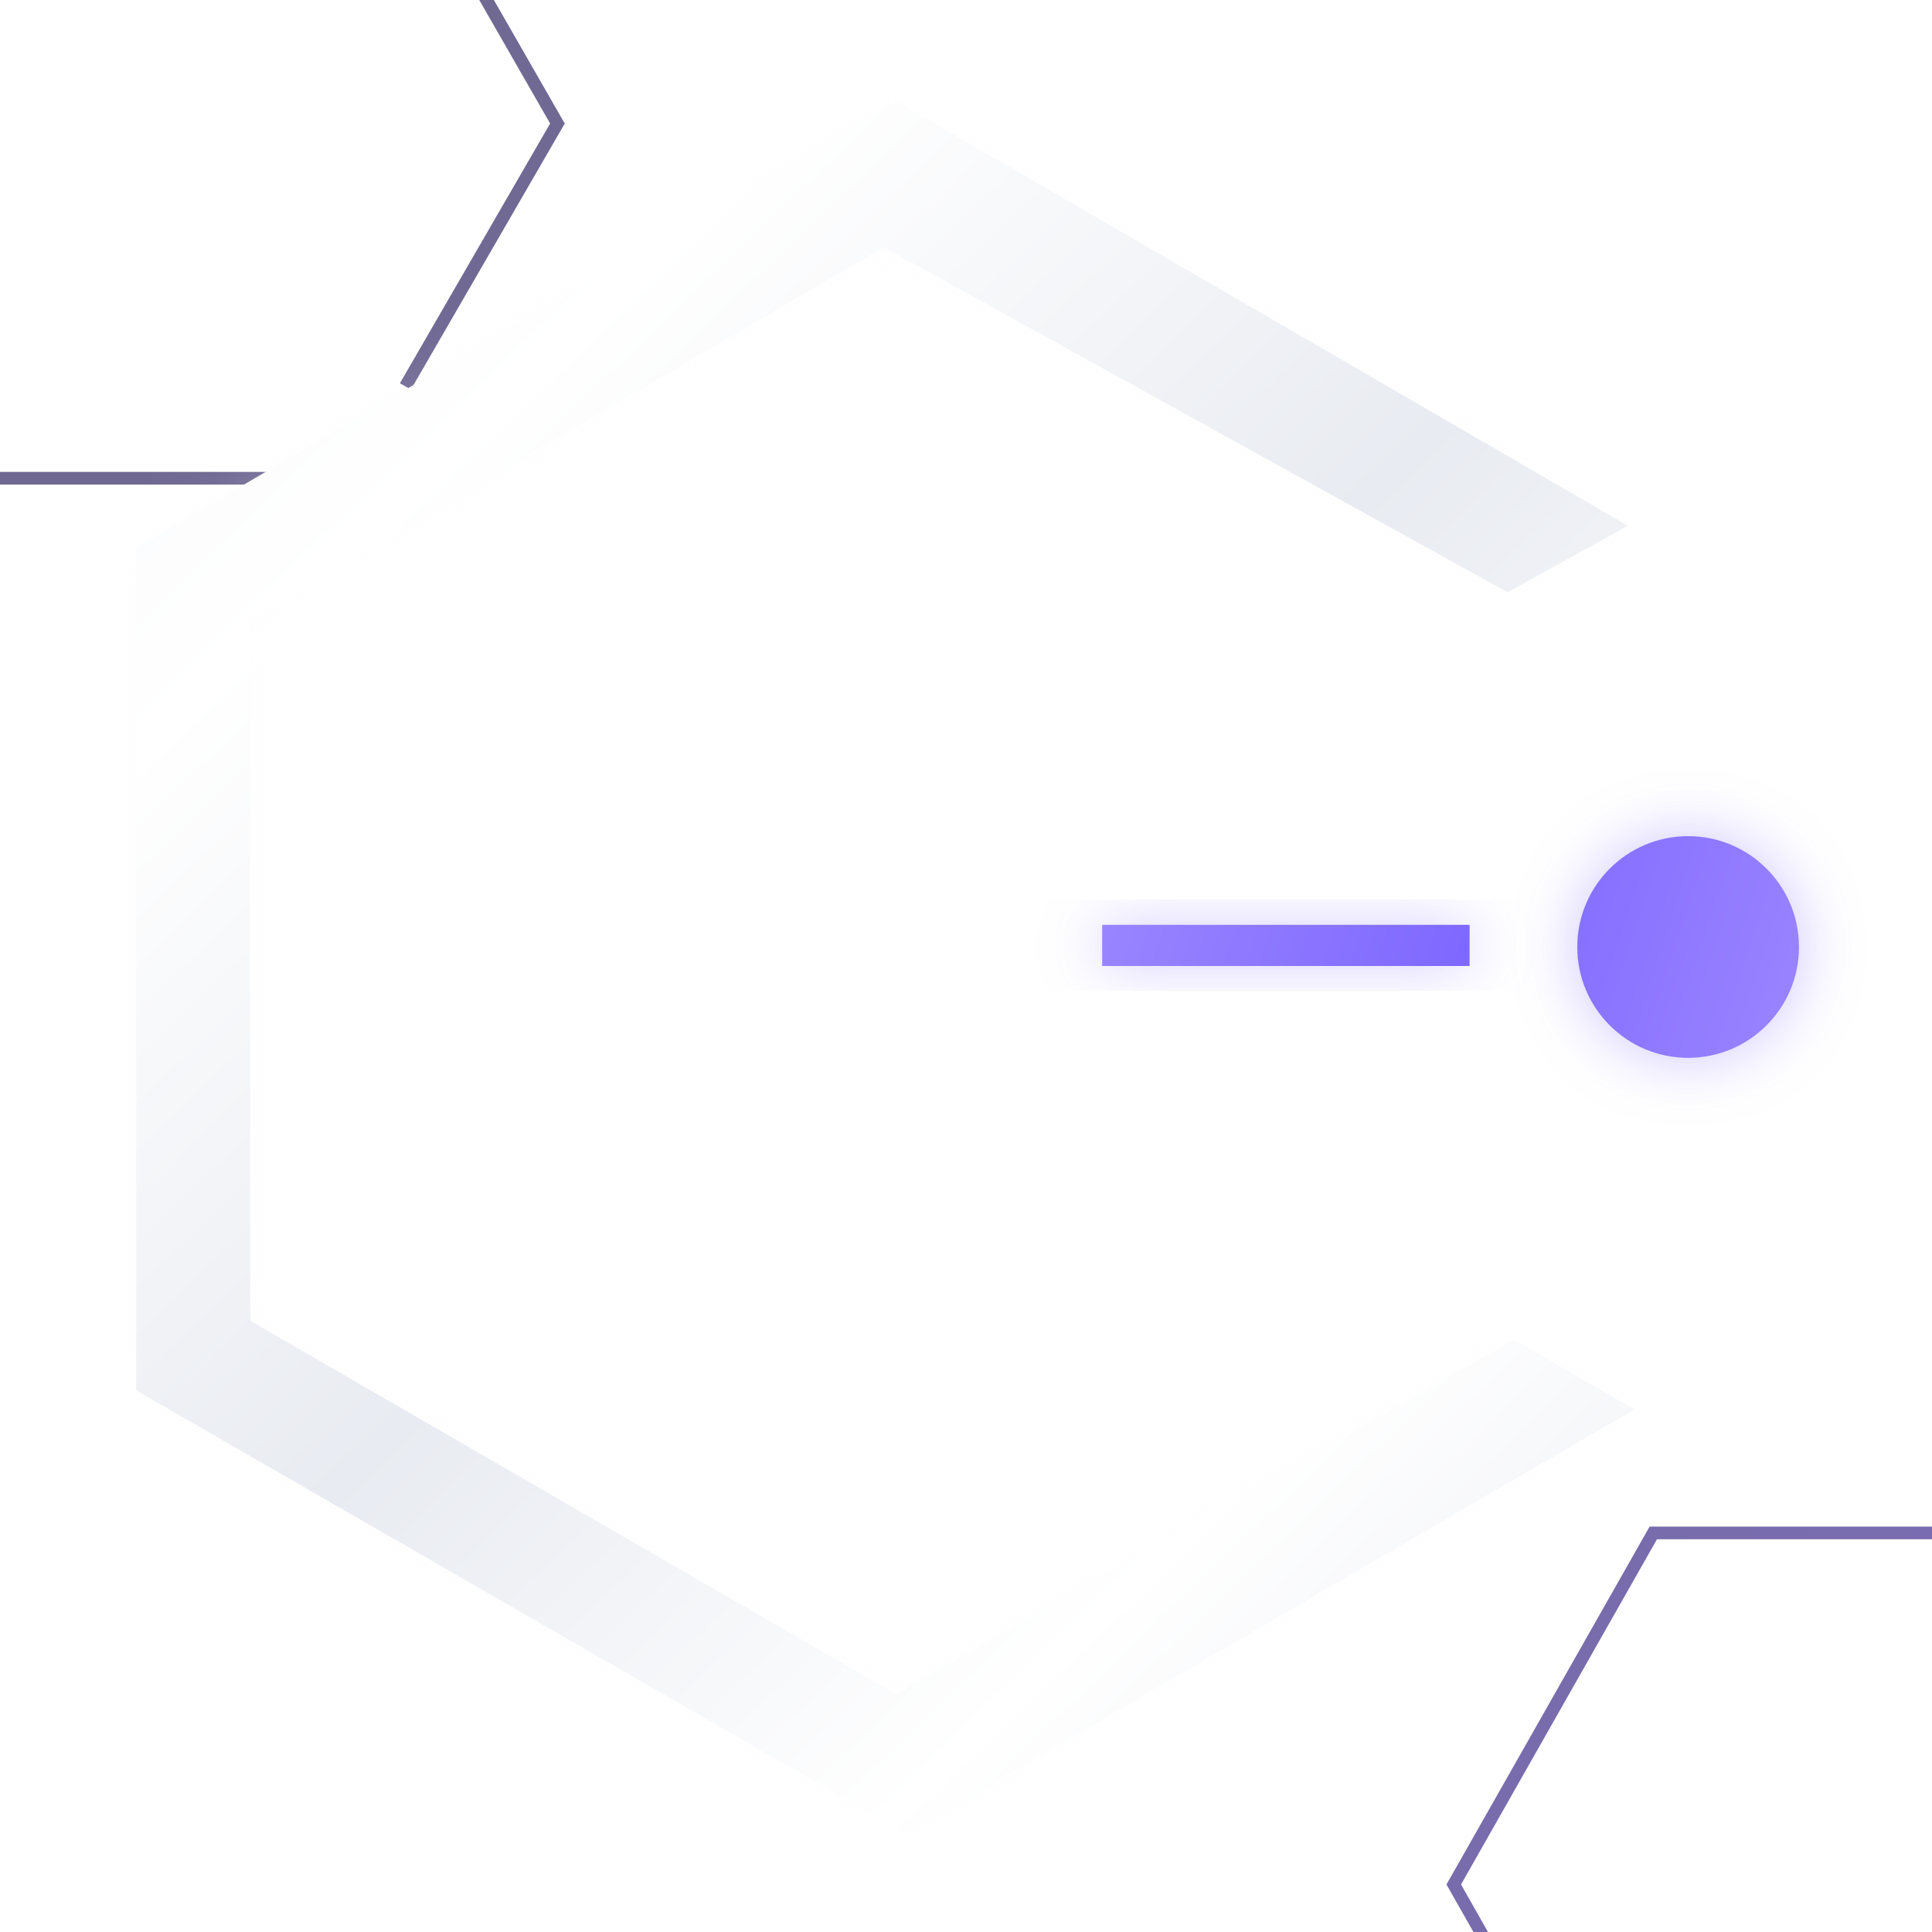
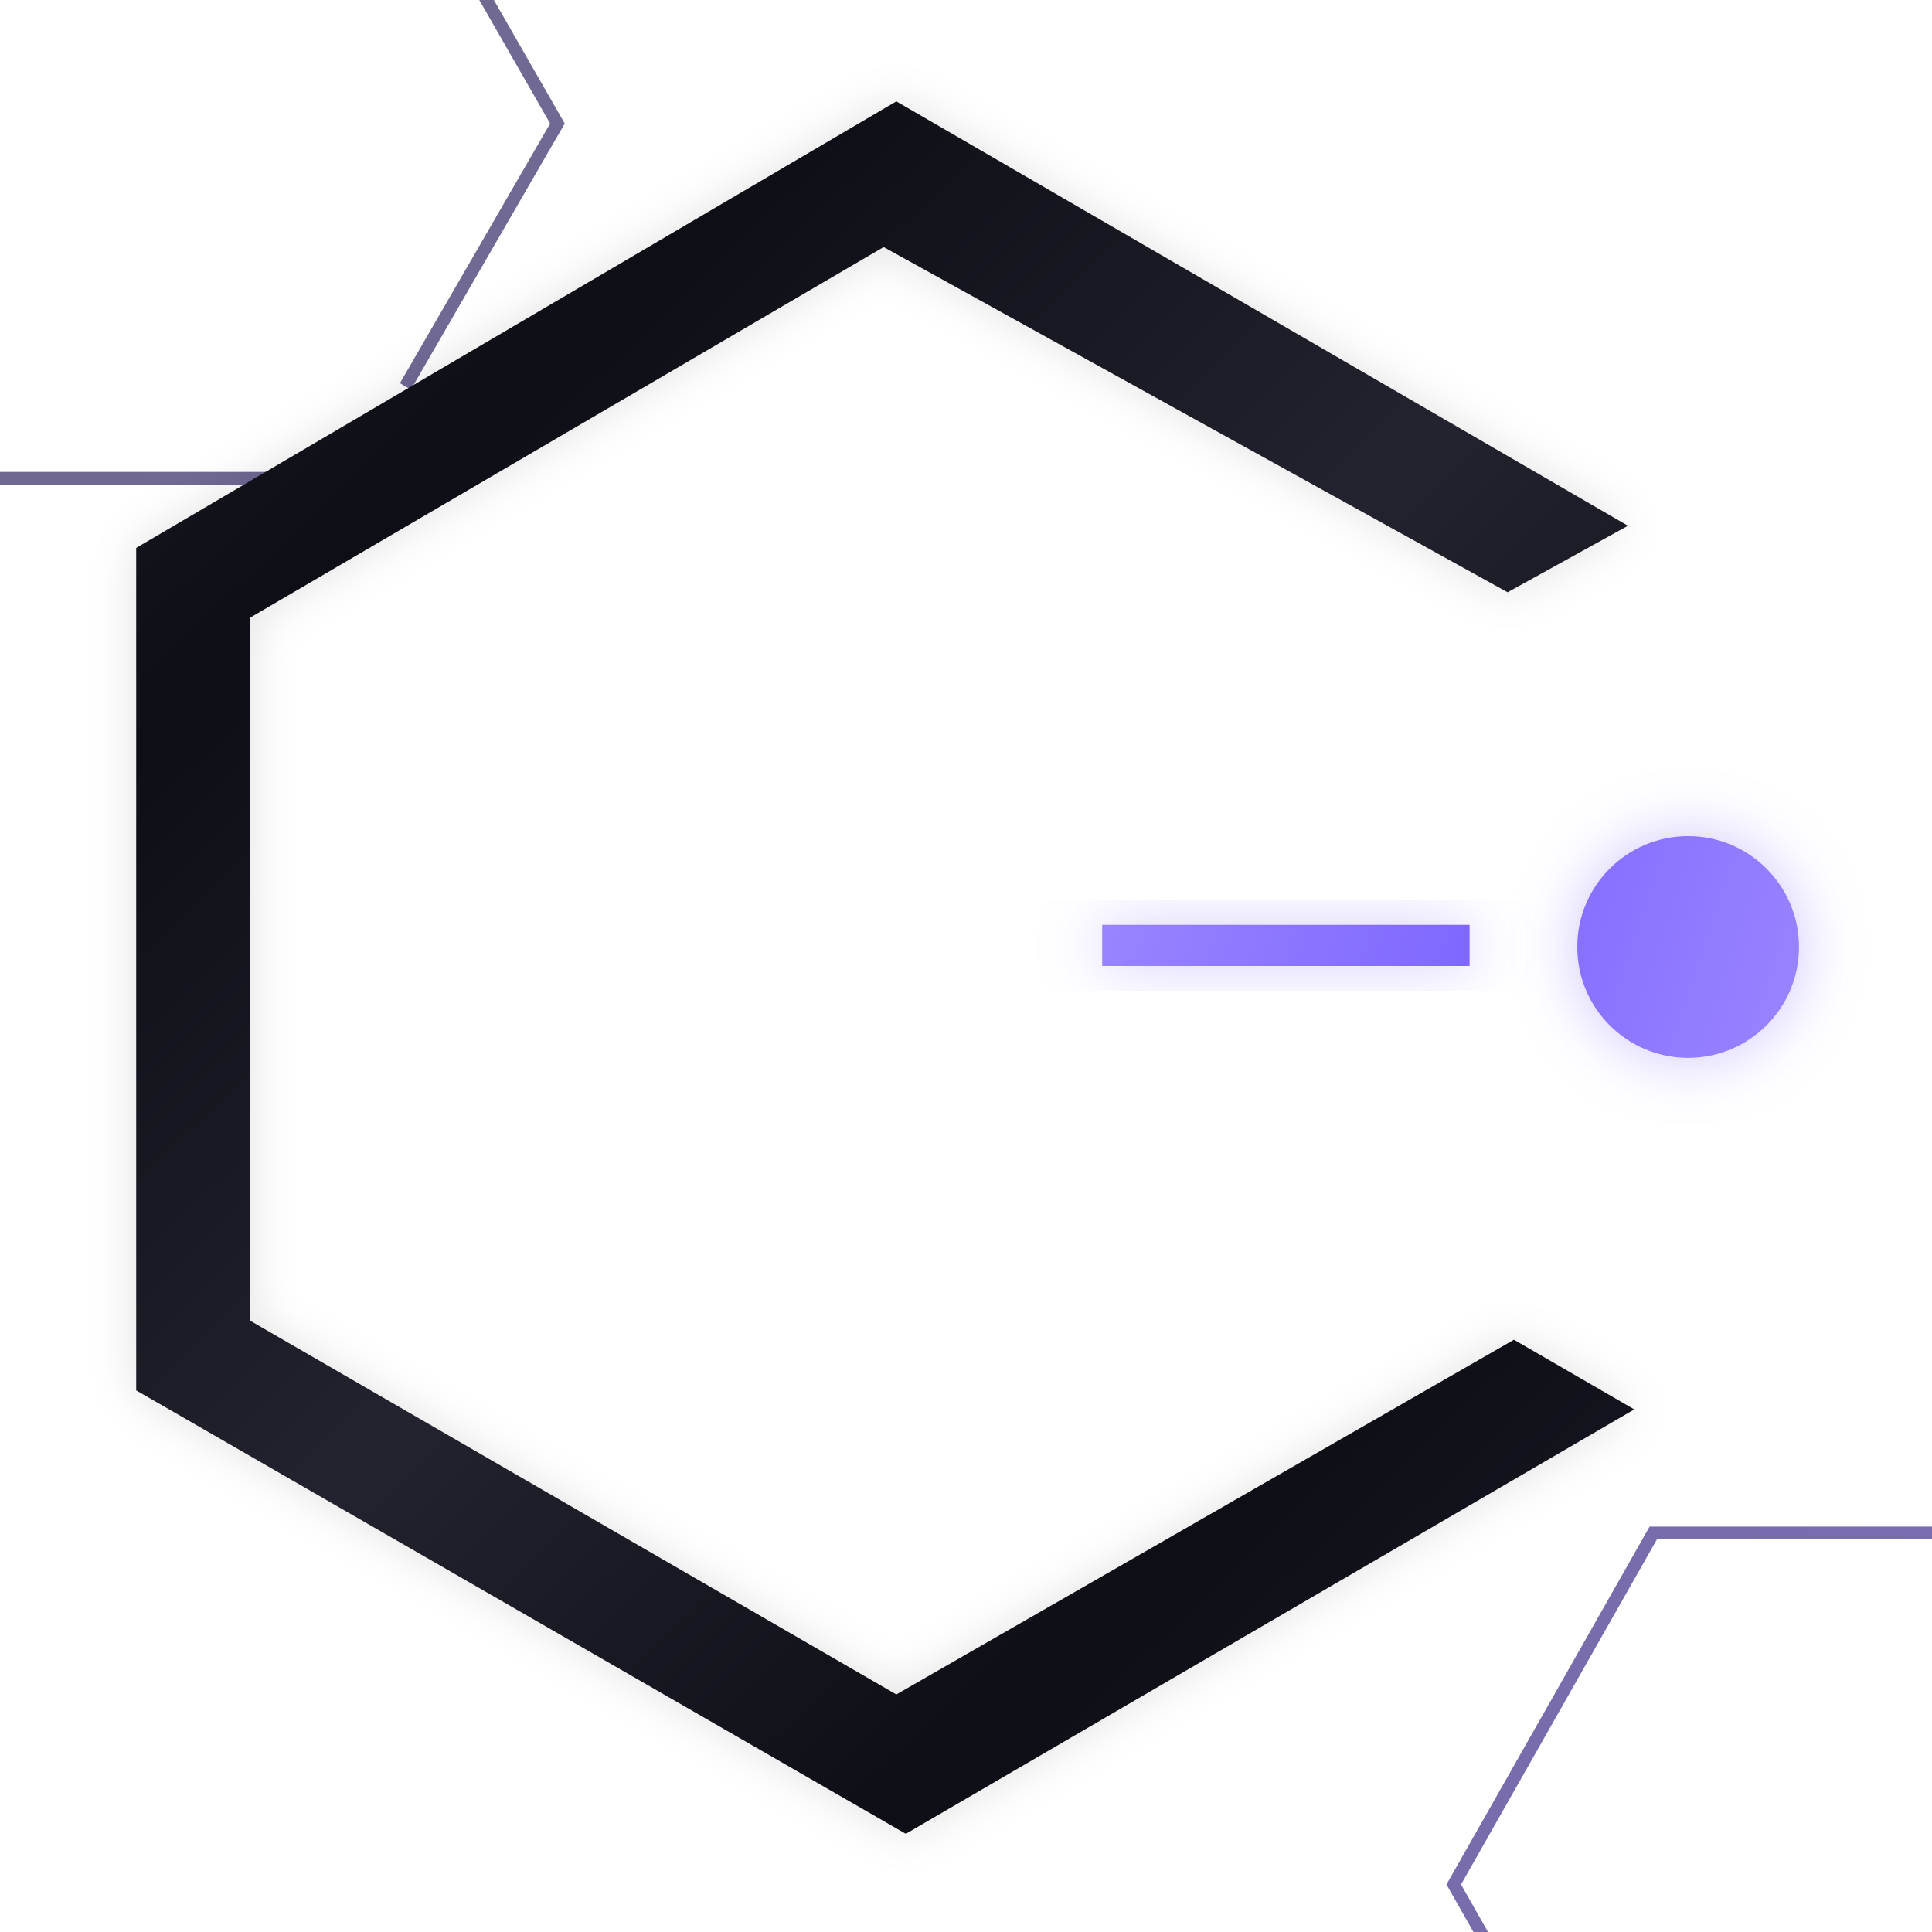
<svg xmlns="http://www.w3.org/2000/svg" viewBox="346 321 610 610" fill="none">
  <defs>
    <linearGradient id="whiteMetal" x1="385" y1="370" x2="870" y2="875" gradientUnits="userSpaceOnUse">
-       <stop offset="0" stop-color="#F7F8FB" />
-       <stop offset="0.20" stop-color="#FFFFFF" />
-       <stop offset="0.50" stop-color="#E8EBF1" />
-       <stop offset="0.78" stop-color="#FFFFFF" />
-       <stop offset="1" stop-color="#ECEEF4" />
+       <stop offset="0" stop-color="#1a1a26" />
+       <stop offset="0.20" stop-color="#0e0e16" />
+       <stop offset="0.50" stop-color="#23232f" />
+       <stop offset="0.78" stop-color="#0e0e16" />
+       <stop offset="1" stop-color="#1a1a26" />
    </linearGradient>
    <linearGradient id="accent" x1="694" y1="583" x2="914" y2="655" gradientUnits="userSpaceOnUse">
      <stop offset="0" stop-color="#9B87FF" />
      <stop offset="0.52" stop-color="#7F68FF" />
      <stop offset="1" stop-color="#9B85FF" />
    </linearGradient>
    <linearGradient id="decor" x1="65" y1="230" x2="1236" y2="1028" gradientUnits="userSpaceOnUse">
      <stop offset="0" stop-color="#4D476F" />
      <stop offset="0.46" stop-color="#514881" />
      <stop offset="1" stop-color="#6650B9" />
    </linearGradient>
    <filter id="whiteGlow" x="-20%" y="-20%" width="140%" height="140%" color-interpolation-filters="sRGB">
      <feGaussianBlur stdDeviation="7" result="blur" />
-       <feFlood flood-color="#F6F8FF" flood-opacity="0.16" />
+       <feFlood flood-color="#0e0e16" flood-opacity="0.12" />
      <feComposite in2="blur" operator="in" />
      <feMerge>
        <feMergeNode />
        <feMergeNode in="SourceGraphic" />
      </feMerge>
    </filter>
    <filter id="violetGlow" x="-60%" y="-60%" width="220%" height="220%" color-interpolation-filters="sRGB">
      <feGaussianBlur stdDeviation="10" result="blur" />
      <feFlood flood-color="#755BFF" flood-opacity="0.35" />
      <feComposite in2="blur" operator="in" />
      <feMerge>
        <feMergeNode />
        <feMergeNode in="SourceGraphic" />
      </feMerge>
    </filter>
  </defs>
  <g stroke="url(#decor)" stroke-width="4" stroke-linecap="butt" stroke-linejoin="miter" opacity="0.82">
    <path d="M260 231H448L522 360L474 443" />
    <path d="M260 231L290 284L248 361" />
    <path d="M126 361H248L309 472L248 583H126L63 472L126 361Z" />
    <path d="M309 472H431" />
    <path d="M1062 515L1006 614L1062 709" />
    <path d="M1062 709H1179L1237 810L1179 912H1064L1004 805L1062 709Z" />
    <path d="M868 805H1004L1064 916L1004 1027H868L805 916L868 805Z" />
  </g>
  <path d="M629 353L389 494V760L632 900L862 766L824 744L629 856L425 738V516L625 399L822 508L860 487L629 353Z" fill="url(#whiteMetal)" filter="url(#whiteGlow)" />
  <rect x="694" y="613" width="116" height="13" fill="url(#accent)" filter="url(#violetGlow)" />
  <circle cx="879" cy="620" r="35" fill="url(#accent)" filter="url(#violetGlow)" />
</svg>
